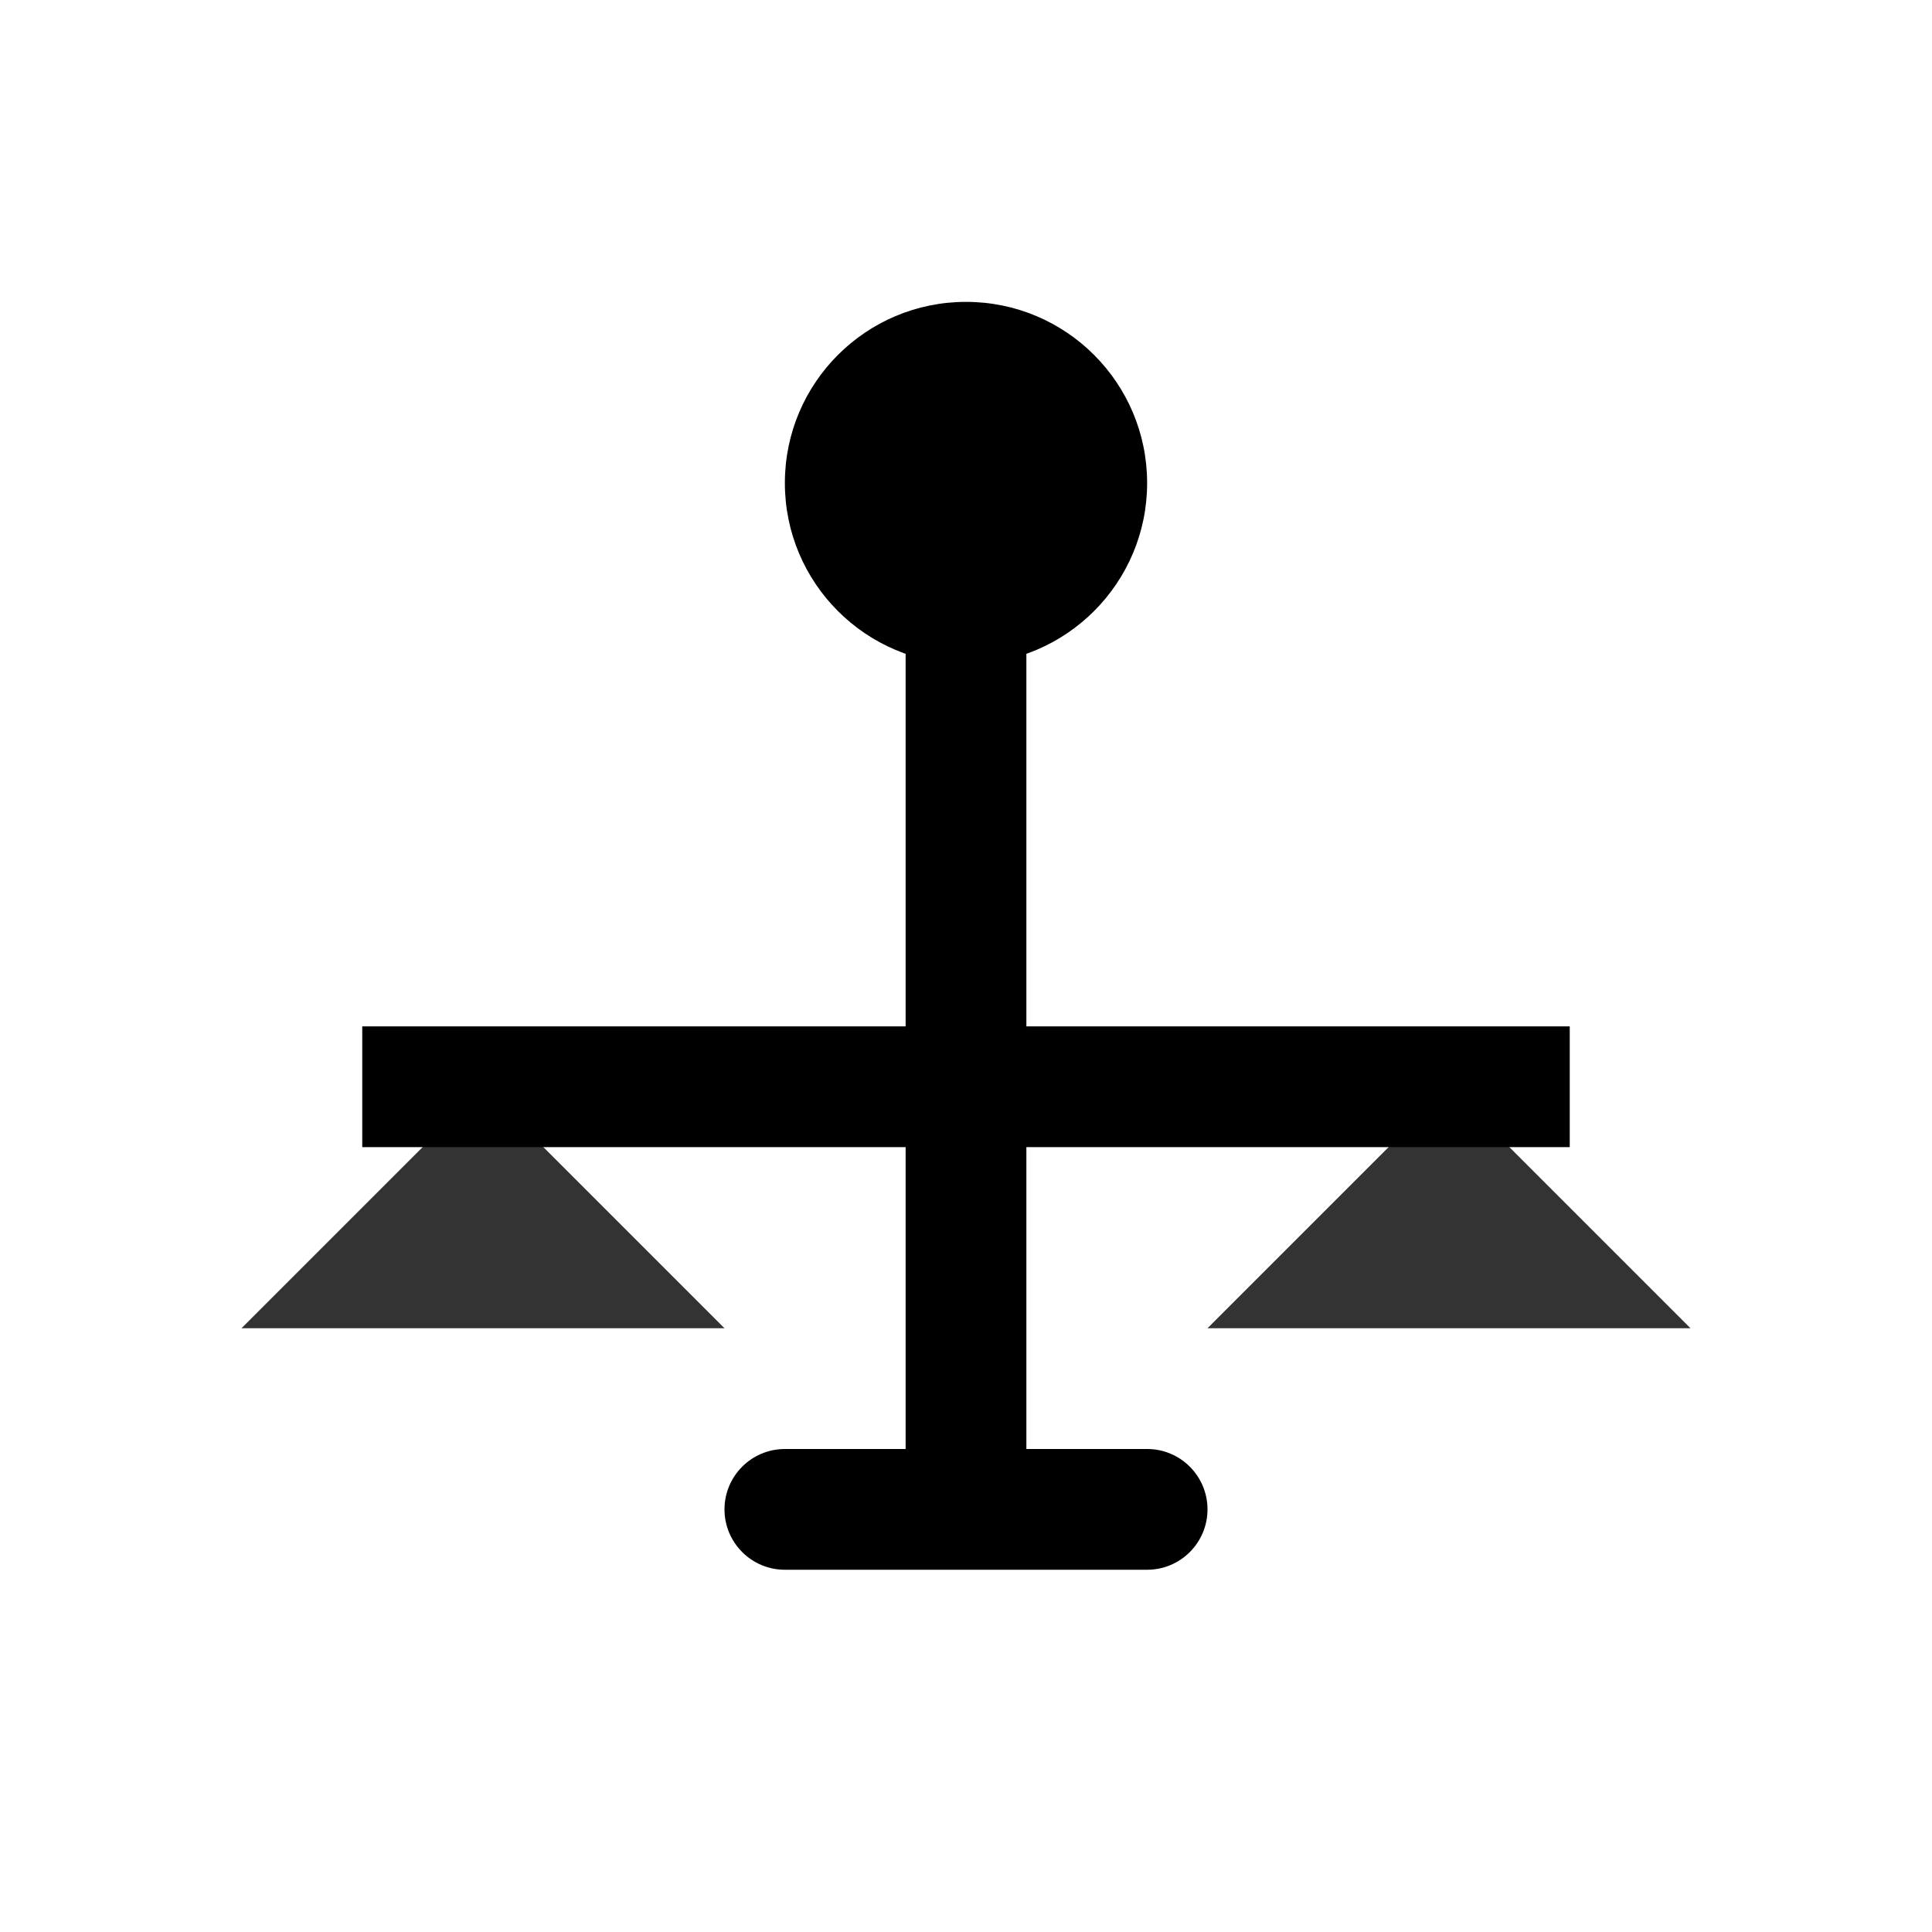
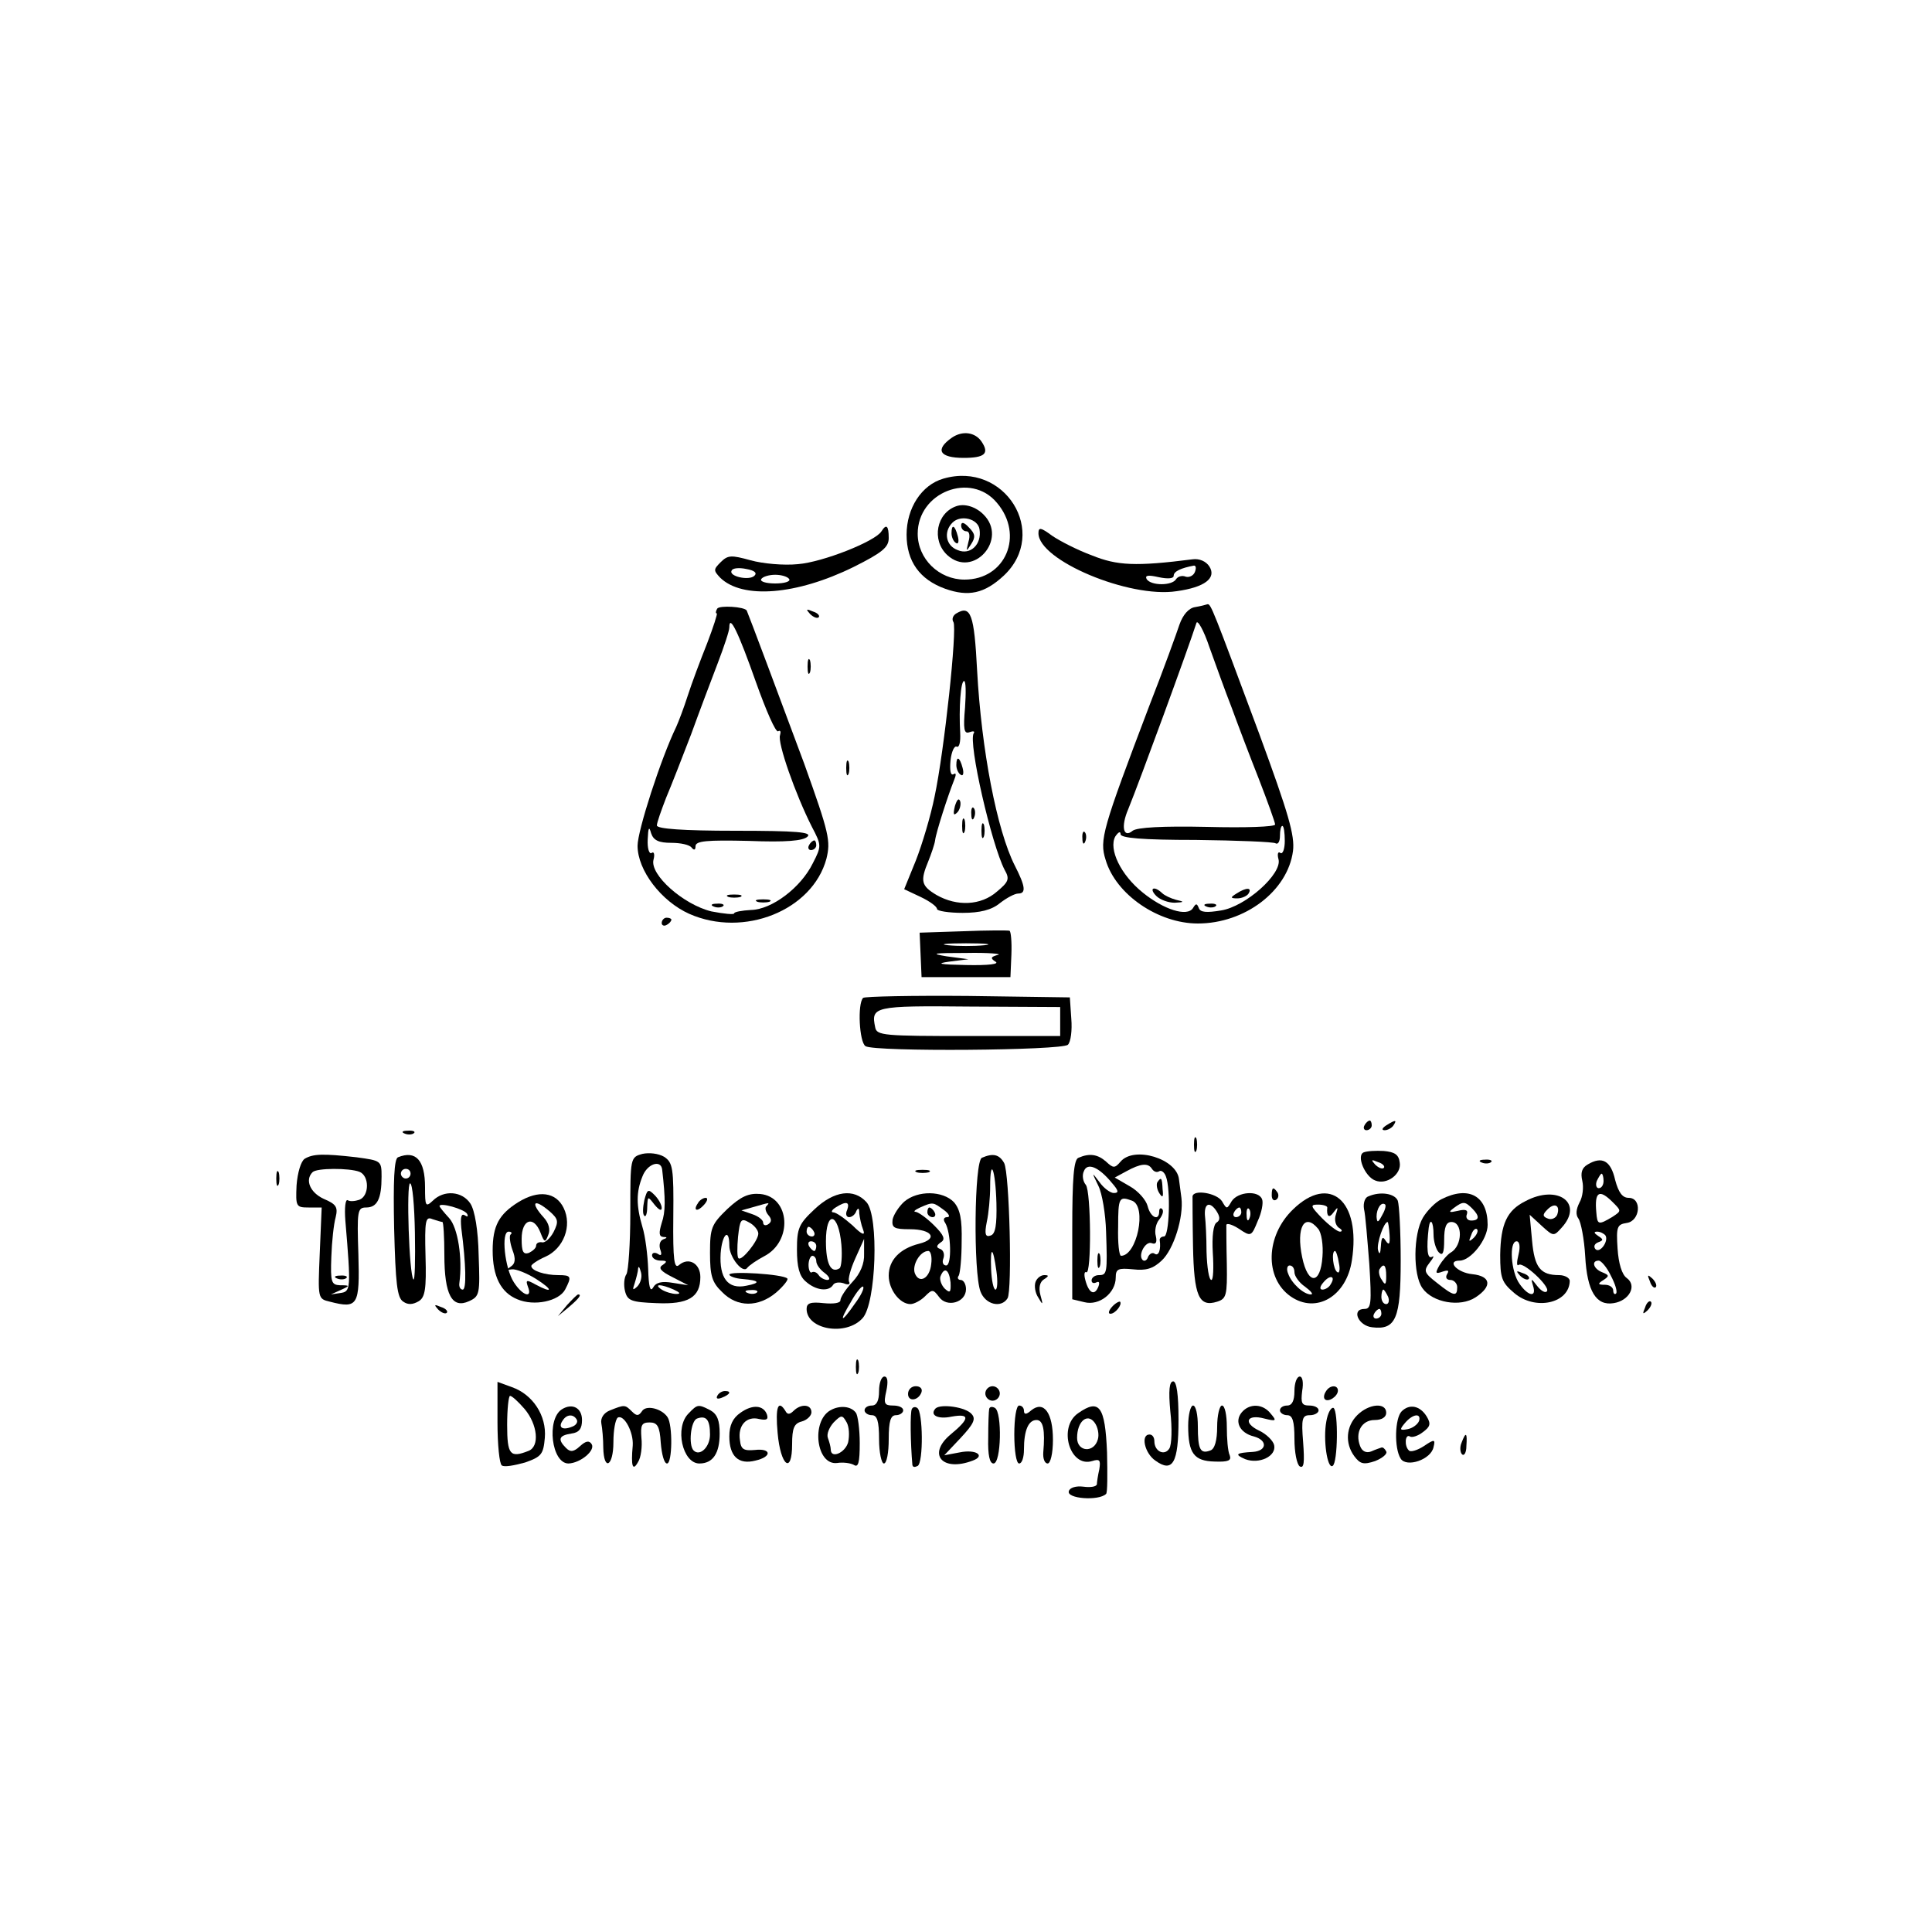
- <svg xmlns="http://www.w3.org/2000/svg" width="32" height="32" viewBox="0 0 32 32" fill="none">
-   <g id="logo">
-     <path d="M8 18 L4 22 L12 22 Z" fill="currentColor" opacity="0.8" />
-     <path d="M24 18 L20 22 L28 22 Z" fill="currentColor" opacity="0.8" />
-     <rect x="6" y="17" width="20" height="2" fill="currentColor" />
-     <rect x="15" y="10" width="2" height="14" fill="currentColor" />
-     <circle cx="16" cy="8" r="3" fill="currentColor" />
-     <rect x="12" y="24" width="8" height="2" rx="1" fill="currentColor" />
+ <svg xmlns="http://www.w3.org/2000/svg" version="1.0" width="400pt" height="400pt" viewBox="0 0 400 400" preserveAspectRatio="xMidYMid meet">
+   <g transform="translate(0,400) scale(0.1,-0.1)" fill="#000000" stroke="none">
+     <path d="M1971 3094 c-36 -25 -26 -42 24 -42 44 0 54 9 37 34 -13 19 -39 23 -61 8z" />
+     <path d="M1953 3009 c-45 -13 -76 -61 -76 -116 0 -55 27 -93 80 -112 48 -17 81 -10 121 27 95 89 2 238 -125 201z m111 -50 c57 -67 18 -159 -67 -159 -53 0 -97 43 -97 95 0 86 110 129 164 64z" />
+     <path d="M1980 2952 c-41 -14 -52 -70 -19 -101 54 -50 127 33 75 84 -16 16 -39 23 -56 17z m48 -48 c5 -31 -19 -54 -45 -43 -25 9 -30 38 -11 57 17 17 53 8 56 -14z" />
+     <path d="M1990 2912 c0 -7 5 -12 11 -12 6 0 8 -9 4 -22 -5 -21 -5 -21 6 -4 9 14 8 21 -5 34 -10 11 -16 12 -16 4z" />
+     <path d="M1970 2896 c0 -8 4 -17 9 -20 5 -4 7 3 4 14 -6 23 -13 26 -13 6z" />
+     <path d="M1825 2900 c-13 -21 -122 -64 -173 -68 -29 -3 -73 1 -98 8 -40 11 -47 11 -62 -4 -15 -15 -15 -17 -1 -32 46 -45 158 -36 276 22 60 30 73 41 73 60 0 26 -5 30 -15 14z m-263 -92 c-11 -11 -55 -1 -47 11 2 5 16 6 30 3 17 -3 23 -8 17 -14z m72 -7 c3 -5 -10 -9 -29 -9 -19 0 -32 4 -29 9 3 5 16 9 29 9 13 0 26 -4 29 -9z" />
+     <path d="M2150 2896 c0 -56 188 -135 286 -120 58 8 83 27 68 51 -7 11 -21 17 -35 15 -118 -15 -156 -13 -208 8 -30 11 -67 30 -83 41 -23 17 -28 18 -28 5z m324 -80 c-3 -8 -12 -12 -19 -10 -7 3 -16 1 -20 -5 -8 -14 -52 -14 -61 0 -4 8 3 9 25 4 19 -4 31 -3 31 3 0 9 15 16 42 21 4 0 5 -5 2 -13z" />
+     <path d="M1485 2740 c-3 -5 -4 -10 -1 -10 2 0 -7 -28 -20 -62 -14 -35 -32 -83 -40 -108 -8 -25 -19 -54 -24 -65 -32 -66 -80 -215 -80 -246 0 -51 49 -115 107 -141 113 -50 255 7 284 114 9 37 6 52 -46 197 -46 124 -116 311 -119 317 -5 8 -56 11 -61 4z m80 -152 c21 -59 41 -105 46 -102 5 3 6 -1 4 -8 -6 -15 32 -123 66 -190 20 -38 20 -40 2 -75 -25 -51 -85 -96 -128 -97 -19 -1 -35 -4 -35 -7 0 -3 -21 -1 -47 4 -58 14 -128 76 -120 107 3 11 1 18 -4 14 -5 -3 -9 10 -8 28 1 25 3 28 7 13 5 -15 16 -20 42 -20 19 0 38 -4 42 -10 5 -6 8 -5 8 3 0 11 23 13 110 11 77 -3 113 0 122 9 9 9 -21 12 -150 12 -108 0 -162 4 -162 11 0 6 9 31 19 57 11 26 34 85 52 132 17 47 42 113 55 147 13 34 24 67 24 74 0 29 19 -11 55 -113z" />
+     <path d="M1675 2250 c-3 -5 -1 -10 4 -10 6 0 11 5 11 10 0 6 -2 10 -4 10 -3 0 -8 -4 -11 -10z" />
+     <path d="M1508 2143 c6 -2 18 -2 25 0 6 3 1 5 -13 5 -14 0 -19 -2 -12 -5z" />
+     <path d="M1568 2133 c6 -2 18 -2 25 0 6 3 1 5 -13 5 -14 0 -19 -2 -12 -5z" />
+     <path d="M1478 2123 c7 -3 16 -2 19 1 4 3 -2 6 -13 5 -11 0 -14 -3 -6 -6z" />
+     <path d="M2474 2743 c-13 -2 -25 -16 -32 -36 -6 -18 -33 -93 -62 -167 -98 -258 -104 -279 -91 -320 21 -72 109 -132 191 -132 97 0 186 67 197 150 4 32 -9 77 -70 243 -96 258 -100 269 -107 268 -3 -1 -14 -4 -26 -6z m76 -208 c12 -33 37 -99 56 -147 19 -49 34 -91 34 -95 0 -5 -63 -7 -141 -5 -92 2 -145 -1 -154 -8 -19 -16 -25 8 -9 45 24 59 124 332 141 385 2 8 15 -14 27 -50 13 -36 33 -92 46 -125z m110 -276 c0 -16 -4 -28 -9 -25 -5 4 -7 -2 -4 -13 8 -30 -68 -98 -119 -106 -30 -5 -43 -4 -46 5 -4 10 -6 10 -12 0 -12 -19 -61 -3 -104 32 -46 37 -71 90 -57 116 6 9 11 12 11 5 0 -8 44 -12 156 -12 86 -1 161 -4 165 -7 5 -3 9 4 9 15 0 12 2 21 5 21 3 0 5 -14 5 -31z" />
+     <path d="M2394 2145 c8 -8 25 -14 38 -14 20 1 21 2 3 6 -11 3 -24 9 -29 14 -17 16 -28 10 -12 -6z" />
+     <path d="M2560 2150 c-13 -8 -13 -10 2 -10 9 0 20 5 23 10 8 13 -5 13 -25 0z" />
+     <path d="M2498 2123 c7 -3 16 -2 19 1 4 3 -2 6 -13 5 -11 0 -14 -3 -6 -6z" />
+     <path d="M1677 2729 c7 -7 15 -10 18 -7 3 3 -2 9 -12 12 -14 6 -15 5 -6 -5z" />
+     <path d="M1980 2730 c-7 -4 -10 -12 -6 -18 8 -14 -19 -267 -39 -361 -8 -40 -26 -100 -39 -133 l-24 -59 34 -16 c19 -9 34 -20 34 -25 0 -4 24 -8 53 -8 36 0 60 6 77 20 14 11 31 20 38 20 17 0 15 15 -7 58 -37 73 -69 239 -78 404 -6 116 -13 136 -43 118z m18 -195 c-4 -45 -2 -55 9 -51 8 3 12 2 9 -2 -12 -19 37 -231 64 -283 11 -19 8 -25 -16 -45 -33 -29 -83 -31 -125 -7 -32 19 -34 29 -17 70 6 15 13 35 14 43 2 17 27 94 39 124 5 12 5 17 -1 13 -6 -3 -8 8 -6 29 2 18 8 31 13 28 5 -2 8 10 7 28 -3 52 1 108 8 108 4 0 4 -25 2 -55z" />
+     <path d="M1980 2416 c0 -8 4 -17 9 -20 5 -4 7 3 4 14 -6 23 -13 26 -13 6z" />
+     <path d="M1977 2331 c-4 -17 -3 -21 5 -13 5 5 8 16 6 23 -3 8 -7 3 -11 -10z" />
+     <path d="M2011 2314 c0 -11 3 -14 6 -6 3 7 2 16 -1 19 -3 4 -6 -2 -5 -13z" />
+     <path d="M1992 2290 c0 -14 2 -19 5 -12 2 6 2 18 0 25 -3 6 -5 1 -5 -13z" />
+     <path d="M2032 2280 c0 -14 2 -19 5 -12 2 6 2 18 0 25 -3 6 -5 1 -5 -13z" />
+     <path d="M1672 2620 c0 -14 2 -19 5 -12 2 6 2 18 0 25 -3 6 -5 1 -5 -13z" />
+     <path d="M1752 2410 c0 -14 2 -19 5 -12 2 6 2 18 0 25 -3 6 -5 1 -5 -13z" />
+     <path d="M2241 2264 c0 -11 3 -14 6 -6 3 7 2 16 -1 19 -3 4 -6 -2 -5 -13z" />
+     <path d="M1370 2089 c0 -5 5 -7 10 -4 6 3 10 8 10 11 0 2 -4 4 -10 4 -5 0 -10 -5 -10 -11z" />
+     <path d="M1995 2072 l-91 -3 2 -46 2 -46 92 0 92 0 2 47 c1 26 -1 48 -4 49 -3 1 -46 1 -95 -1z m43 -29 c-21 -2 -55 -2 -75 0 -21 2 -4 4 37 4 41 0 58 -2 38 -4z m28 -20 c-15 -4 -16 -7 -5 -14 9 -5 -14 -8 -61 -7 -54 1 -64 3 -35 7 l40 5 -45 6 c-36 6 -27 7 40 7 47 1 76 -2 66 -4z" />
+     <path d="M1787 1934 c-12 -12 -8 -92 5 -100 19 -12 407 -9 419 3 6 6 9 30 7 54 l-3 44 -211 3 c-115 1 -213 -1 -217 -4z m408 -49 l0 -30 -190 0 c-175 0 -190 1 -193 18 -9 43 -3 45 195 43 l188 -1 0 -30z" />
+     <path d="M2825 1670 c-3 -5 -1 -10 4 -10 6 0 11 5 11 10 0 6 -2 10 -4 10 -3 0 -8 -4 -11 -10z" />
+     <path d="M2870 1670 c-9 -6 -10 -10 -3 -10 6 0 15 5 18 10 8 12 4 12 -15 0z" />
+     <path d="M838 1653 c7 -3 16 -2 19 1 4 3 -2 6 -13 5 -11 0 -14 -3 -6 -6z" />
+     <path d="M2472 1630 c0 -14 2 -19 5 -12 2 6 2 18 0 25 -3 6 -5 1 -5 -13z" />
+     <path d="M1330 1611 c-25 -7 -25 -8 -25 -122 0 -63 -4 -120 -8 -127 -5 -7 -6 -23 -3 -35 5 -20 13 -23 65 -25 66 -3 91 12 91 54 0 28 -24 42 -44 25 -10 -9 -13 9 -12 100 1 101 -1 112 -19 124 -12 7 -31 9 -45 6z m41 -33 c7 -61 7 -87 -1 -110 -6 -20 -6 -28 3 -29 9 0 9 -2 0 -5 -7 -3 -9 -12 -6 -21 4 -11 2 -14 -5 -9 -7 4 -12 2 -12 -3 0 -6 8 -11 18 -11 13 0 14 -2 4 -9 -10 -6 -4 -13 20 -25 l33 -17 -32 5 c-23 4 -35 1 -41 -10 -6 -10 -9 3 -10 38 -1 29 -6 69 -12 88 -13 44 -13 72 0 104 10 27 39 36 41 14z m-52 -242 c-9 -8 -10 -7 -5 7 3 10 7 24 7 30 1 7 3 4 6 -7 3 -10 -1 -23 -8 -30z m76 -6 c13 -6 15 -9 5 -9 -8 0 -22 4 -30 9 -18 12 -2 12 25 0z" />
+     <path d="M1334 1515 c-3 -14 -4 -29 0 -32 3 -4 6 5 6 18 1 23 1 23 15 5 9 -11 15 -14 15 -7 0 7 -7 19 -15 27 -13 13 -15 12 -21 -11z" />
+     <path d="M2823 1614 c-15 -7 3 -50 24 -58 24 -10 55 13 51 37 -2 17 -11 22 -33 24 -16 1 -35 0 -42 -3z m42 -32 c-3 -3 -11 0 -18 7 -9 10 -8 11 6 5 10 -3 15 -9 12 -12z" />
+     <path d="M631 1601 c-8 -5 -15 -29 -17 -55 -2 -44 -1 -46 25 -46 l27 0 -4 -95 c-4 -94 -4 -94 21 -100 58 -15 62 -8 59 98 -3 90 -2 97 16 97 23 0 32 18 32 64 0 33 -1 33 -52 40 -70 8 -90 7 -107 -3z m113 -27 c21 -8 21 -50 0 -58 -9 -3 -19 -4 -24 -1 -5 3 -7 -16 -5 -42 12 -142 11 -147 -10 -150 l-20 -3 20 9 c20 9 20 10 -1 10 -18 1 -20 6 -18 59 1 31 5 68 9 82 5 21 1 27 -25 38 -28 13 -39 39 -23 55 8 9 76 9 97 1z" />
+     <path d="M698 1353 c7 -3 16 -2 19 1 4 3 -2 6 -13 5 -11 0 -14 -3 -6 -6z" />
+     <path d="M824 1604 c-8 -3 -10 -49 -8 -147 3 -114 6 -144 19 -152 10 -7 20 -6 32 1 13 8 16 25 14 93 -2 74 0 83 14 77 9 -3 19 -6 21 -6 2 0 4 -31 4 -68 0 -83 16 -112 51 -96 22 10 23 15 20 95 -1 52 -8 93 -17 107 -17 26 -55 29 -78 6 -15 -14 -16 -11 -16 28 0 56 -19 77 -56 62z m26 -34 c0 -5 -4 -10 -10 -10 -5 0 -10 5 -10 10 0 6 5 10 10 10 6 0 10 -4 10 -10z m9 -122 c1 -56 0 -100 -3 -97 -9 9 -15 199 -7 199 5 0 9 -46 10 -102z m108 39 c3 -6 1 -7 -5 -3 -7 4 -9 -4 -7 -26 10 -77 11 -128 3 -128 -5 0 -8 6 -7 13 7 52 -3 115 -21 135 -11 12 -20 23 -20 25 0 8 51 -6 57 -16z" />
+     <path d="M2033 1603 c-16 -6 -18 -238 -3 -277 10 -27 43 -35 56 -14 10 16 4 259 -7 280 -10 18 -23 21 -46 11z m30 -94 c1 -45 -2 -64 -12 -67 -11 -4 -13 3 -8 28 4 18 7 51 7 73 0 64 11 36 13 -34z m0 -141 c3 -21 2 -38 -2 -38 -4 0 -8 19 -9 42 -2 50 4 47 11 -4z" />
+     <path d="M2233 1603 c-10 -3 -13 -43 -13 -149 l0 -144 25 -6 c31 -8 65 19 65 51 0 18 5 20 36 17 26 -3 41 1 59 18 25 23 46 90 41 130 -2 14 -4 31 -5 38 -4 43 -93 70 -121 37 -12 -14 -15 -14 -30 0 -17 15 -34 18 -57 8z m69 -52 c14 -16 15 -21 4 -21 -7 0 -21 10 -30 23 -16 21 -16 21 -2 -8 8 -16 15 -59 16 -95 3 -86 2 -90 -15 -90 -8 0 -15 -5 -15 -11 0 -5 4 -7 10 -4 6 3 7 -1 4 -9 -8 -20 -20 -13 -27 14 -3 11 -2 18 2 16 11 -7 10 168 -1 181 -6 7 -8 20 -4 28 7 19 31 9 58 -24z m83 29 c4 -6 10 -8 15 -5 4 3 11 -2 14 -11 10 -26 7 -124 -4 -124 -5 0 -9 -3 -9 -7 3 -20 -2 -34 -10 -29 -5 4 -11 0 -14 -6 -2 -7 -7 -10 -11 -7 -11 10 6 41 19 35 8 -3 11 2 8 15 -3 10 0 26 7 34 7 9 10 18 6 22 -3 3 -6 1 -6 -5 0 -21 -18 -13 -24 11 -3 12 -19 31 -37 41 l-31 18 24 13 c29 16 45 18 53 5z m-41 -66 c31 -12 10 -114 -23 -114 -4 0 -7 27 -6 60 0 61 2 64 29 54z" />
+     <path d="M2272 1390 c0 -14 2 -19 5 -12 2 6 2 18 0 25 -3 6 -5 1 -5 -13z" />
+     <path d="M2396 1552 c-2 -4 -1 -14 4 -22 7 -11 9 -9 7 8 -1 24 -3 26 -11 14z" />
+     <path d="M3068 1593 c7 -3 16 -2 19 1 4 3 -2 6 -13 5 -11 0 -14 -3 -6 -6z" />
+     <path d="M3287 1589 c-12 -7 -15 -17 -11 -34 3 -13 1 -33 -6 -45 -7 -14 -8 -25 -2 -33 5 -7 12 -42 14 -78 4 -73 23 -103 59 -97 32 5 49 36 27 52 -10 7 -17 30 -19 61 -3 45 -1 50 19 53 28 4 32 52 4 52 -13 0 -21 11 -28 37 -9 40 -27 50 -57 32z m33 -34 c0 -8 -4 -15 -10 -15 -5 0 -7 7 -4 15 4 8 8 15 10 15 2 0 4 -7 4 -15z m19 -44 c18 -18 18 -18 0 -30 -30 -18 -32 -17 -34 9 -4 43 6 49 34 21z m-15 -69 c7 -12 -12 -38 -21 -28 -4 5 -2 11 6 14 11 4 11 6 0 13 -9 6 -10 9 -2 9 6 0 14 -4 17 -8z m11 -83 c9 -17 14 -33 11 -37 -3 -3 -6 0 -6 6 0 7 -8 12 -17 12 -15 0 -16 2 -3 10 12 8 12 10 -3 16 -18 7 -23 24 -7 24 5 0 17 -14 25 -31z" />
+     <path d="M572 1560 c0 -14 2 -19 5 -12 2 6 2 18 0 25 -3 6 -5 1 -5 -13z" />
+     <path d="M1898 1573 c6 -2 18 -2 25 0 6 3 1 5 -13 5 -14 0 -19 -2 -12 -5z" />
+     <path d="M2633 1525 c0 -8 4 -12 9 -9 5 3 6 10 3 15 -9 13 -12 11 -12 -6z" />
+     <path d="M1073 1511 c-40 -25 -53 -49 -53 -100 0 -54 17 -87 51 -101 35 -15 86 -4 99 20 14 27 13 30 -14 30 -28 0 -56 9 -56 19 0 3 13 12 29 19 38 17 56 64 38 101 -16 33 -52 38 -94 12z m65 -19 c18 -16 19 -21 8 -43 -7 -13 -18 -23 -24 -21 -7 1 -12 -2 -12 -7 0 -5 -7 -11 -15 -15 -12 -4 -15 3 -15 29 0 41 25 49 39 13 8 -21 10 -21 16 -5 5 11 1 25 -9 36 -29 32 -21 41 12 13z m-81 -48 c-3 -3 -1 -18 4 -32 7 -18 6 -28 -3 -34 -10 -7 -10 -8 2 -6 8 1 31 -8 50 -20 36 -23 35 -31 -2 -11 -18 10 -20 9 -15 -5 10 -25 -11 -19 -29 9 -19 29 -27 105 -11 105 6 0 8 -3 4 -6z" />
+     <path d="M1506 1497 c-33 -32 -36 -39 -36 -91 0 -47 4 -61 25 -81 31 -32 75 -32 112 -1 15 13 26 27 23 29 -8 9 -120 16 -120 8 0 -3 12 -8 27 -9 36 -3 39 -8 8 -14 -38 -8 -56 16 -53 67 3 40 18 54 18 16 0 -24 28 -59 37 -46 5 6 20 16 35 24 60 31 54 123 -8 129 -24 2 -40 -5 -68 -31z m81 6 c-4 -3 -2 -12 4 -19 7 -8 7 -14 -1 -19 -5 -3 -10 -2 -10 4 0 5 -10 13 -22 17 l-23 8 25 7 c35 10 34 10 27 2z m-17 -57 c0 -15 -35 -58 -41 -51 -3 2 -3 22 -1 44 4 36 6 40 23 30 10 -5 19 -16 19 -23z m-3 -122 c-3 -3 -12 -4 -19 -1 -8 3 -5 6 6 6 11 1 17 -2 13 -5z" />
+     <path d="M1686 1496 c-32 -30 -36 -39 -36 -83 0 -36 5 -55 18 -66 21 -19 48 -22 57 -7 3 5 13 6 22 3 9 -4 14 -2 11 3 -3 5 3 27 13 49 l18 40 0 -31 c1 -20 -8 -41 -24 -58 -14 -15 -25 -32 -25 -38 0 -6 -14 -8 -35 -6 -27 3 -35 0 -35 -12 0 -43 82 -57 116 -19 28 31 34 211 8 240 -26 29 -67 24 -108 -15z m68 -1 c-4 -8 -2 -15 4 -15 6 0 13 6 15 13 4 7 6 6 6 -5 1 -9 4 -24 8 -34 5 -13 -2 -11 -22 9 -17 15 -34 27 -40 27 -5 0 -3 5 5 10 22 14 30 12 24 -5z m-12 -72 c2 -24 0 -47 -4 -49 -18 -11 -28 10 -28 56 0 65 26 60 32 -7z m-57 27 c3 -5 1 -10 -4 -10 -6 0 -11 5 -11 10 0 6 2 10 4 10 3 0 8 -4 11 -10z m5 -30 c0 -5 -2 -10 -4 -10 -3 0 -8 5 -11 10 -3 6 -1 10 4 10 6 0 11 -4 11 -10z m0 -31 c0 -7 8 -18 18 -25 9 -7 12 -14 5 -14 -6 0 -15 5 -18 10 -4 6 -10 8 -14 6 -3 -3 -7 4 -7 15 0 10 4 19 8 19 4 0 8 -5 8 -11z m80 -88 c-29 -42 -34 -39 -8 4 11 20 23 34 25 31 3 -3 -5 -19 -17 -35z" />
+     <path d="M1872 1512 c-11 -10 -22 -27 -24 -37 -2 -17 3 -20 36 -20 46 0 59 -20 19 -30 -40 -10 -63 -34 -63 -66 0 -29 23 -59 45 -59 7 0 21 7 30 16 15 15 17 15 29 -1 16 -23 56 -12 56 16 0 10 -5 19 -11 19 -5 0 -8 4 -4 9 3 6 6 37 6 71 1 45 -3 66 -16 81 -23 24 -75 25 -103 1z m82 -17 c11 -8 14 -15 7 -15 -7 0 -9 -5 -4 -12 12 -20 14 -88 2 -88 -6 0 -9 6 -6 14 3 8 1 17 -6 20 -9 3 -9 7 1 14 10 6 6 15 -14 35 -15 15 -32 27 -38 28 -6 0 -2 4 9 9 27 12 27 11 49 -5z m-26 -112 c-3 -30 -25 -42 -34 -19 -6 17 11 46 28 46 5 0 8 -12 6 -27z m40 -38 c1 -21 -1 -23 -12 -13 -7 7 -11 19 -9 25 8 21 18 15 21 -12z" />
+     <path d="M1920 1490 c0 -5 5 -10 11 -10 5 0 7 5 4 10 -3 6 -8 10 -11 10 -2 0 -4 -4 -4 -10z" />
+     <path d="M2469 1523 c0 -5 0 -51 1 -103 2 -103 12 -127 50 -115 19 6 21 13 20 78 -1 40 -1 76 -1 81 1 4 12 1 26 -8 25 -17 26 -16 39 16 8 17 12 38 9 45 -7 19 -50 16 -63 -4 -10 -17 -10 -17 -20 0 -11 17 -59 25 -61 10z m50 -54 c-7 -4 -10 -29 -8 -63 2 -31 1 -56 -3 -56 -5 0 -9 26 -10 58 0 31 -2 64 -3 72 -3 27 8 34 22 15 9 -13 10 -21 2 -26z m51 21 c0 -5 -5 -10 -11 -10 -5 0 -7 5 -4 10 3 6 8 10 11 10 2 0 4 -4 4 -10z m17 -12 c-3 -8 -6 -5 -6 6 -1 11 2 17 5 13 3 -3 4 -12 1 -19z" />
+     <path d="M2677 1496 c-57 -55 -59 -142 -5 -180 53 -37 116 0 127 75 19 123 -46 179 -122 105z m71 4 c-2 -19 4 -23 13 -10 9 12 10 12 5 -4 -4 -11 -1 -23 6 -28 7 -4 8 -8 2 -8 -5 0 -22 13 -37 28 -24 25 -25 28 -8 28 11 0 19 -3 19 -6z m-19 -44 c7 -8 11 -34 9 -58 -4 -58 -30 -59 -42 -1 -13 62 5 93 33 59z m43 -71 c3 -13 1 -22 -3 -19 -9 5 -13 44 -5 44 2 0 6 -11 8 -25z m-92 -19 c0 -8 10 -22 22 -30 12 -9 18 -16 12 -16 -15 0 -40 23 -47 43 -4 9 -2 17 3 17 6 0 10 -6 10 -14z m75 -25 c-3 -6 -11 -11 -17 -11 -6 0 -6 6 2 15 14 17 26 13 15 -4z" />
+     <path d="M2833 1523 c-7 -2 -11 -14 -9 -26 3 -12 7 -64 11 -114 5 -81 4 -93 -10 -93 -28 0 -13 -35 16 -38 49 -6 59 18 59 138 0 60 -3 115 -6 124 -6 15 -36 20 -61 9z m28 -40 c-8 -15 -10 -15 -11 -2 0 17 10 32 18 25 2 -3 -1 -13 -7 -23z m16 -40 c1 -19 -1 -22 -8 -12 -6 10 -9 8 -10 -11 -1 -16 -3 -19 -6 -8 -3 14 12 58 20 58 1 0 3 -12 4 -27z m-7 -85 c0 -18 -2 -20 -9 -8 -6 8 -7 18 -5 22 9 14 14 9 14 -14z m4 -43 c3 -8 1 -15 -4 -15 -6 0 -10 7 -10 15 0 8 2 15 4 15 2 0 6 -7 10 -15z m-14 -35 c0 -5 -5 -10 -11 -10 -5 0 -7 5 -4 10 3 6 8 10 11 10 2 0 4 -4 4 -10z" />
+     <path d="M2984 1517 c-12 -6 -29 -23 -38 -38 -20 -34 -21 -118 -1 -146 21 -30 78 -40 110 -19 35 23 32 44 -7 48 -31 3 -54 28 -26 28 23 0 58 44 58 74 0 60 -39 82 -96 53z m64 -19 c16 -16 15 -25 -2 -25 -8 0 -12 6 -9 13 3 9 -3 11 -19 7 -18 -4 -20 -3 -8 6 19 14 23 14 38 -1z m-80 -54 c0 -14 5 -31 11 -37 8 -8 11 -1 11 26 0 26 4 37 15 37 24 0 23 -49 -1 -63 -7 -4 -18 -17 -24 -27 -9 -16 -8 -18 6 -13 12 4 15 3 10 -5 -4 -7 -1 -12 7 -12 7 0 14 -7 14 -15 0 -20 -7 -19 -42 9 -27 21 -28 25 -15 42 8 10 10 15 5 12 -10 -6 -12 17 -7 60 3 22 10 13 10 -14z m83 -7 c-10 -9 -11 -8 -5 6 3 10 9 15 12 12 3 -3 0 -11 -7 -18z" />
+     <path d="M3158 1513 c-38 -19 -51 -47 -52 -111 0 -48 3 -57 29 -79 43 -37 114 -22 115 25 0 6 -10 12 -22 12 -39 0 -51 16 -56 71 l-5 54 25 -23 c24 -22 25 -22 41 -4 47 51 -8 91 -75 55z m66 -28 c-3 -7 -12 -11 -19 -8 -11 4 -12 8 -2 18 15 16 28 10 21 -10z m-80 -82 c-4 -16 -4 -25 0 -22 9 8 65 -44 59 -54 -3 -5 -12 0 -20 10 -13 17 -14 17 -9 1 8 -25 -10 -22 -28 4 -18 25 -22 88 -6 88 6 0 8 -11 4 -27z" />
+     <path d="M3147 1359 c7 -7 15 -10 18 -7 3 3 -2 9 -12 12 -14 6 -15 5 -6 -5z" />
+     <path d="M1445 1509 c-11 -16 -1 -19 13 -3 7 8 8 14 3 14 -5 0 -13 -5 -16 -11z" />
+     <path d="M2144 1346 c-3 -8 -1 -23 6 -33 9 -16 10 -15 4 6 -4 15 -1 27 7 32 11 7 11 9 1 9 -7 0 -15 -6 -18 -14z" />
+     <path d="M3416 1347 c3 -10 9 -15 12 -12 3 3 0 11 -7 18 -10 9 -11 8 -5 -6z" />
+     <path d="M1174 1298 l-19 -23 23 19 c21 18 27 26 19 26 -2 0 -12 -10 -23 -22z" />
+     <path d="M2302 1294 c-7 -8 -8 -14 -3 -14 10 0 25 19 20 25 -2 1 -10 -3 -17 -11z" />
+     <path d="M3406 1293 c-6 -14 -5 -15 5 -6 7 7 10 15 7 18 -3 3 -9 -2 -12 -12z" />
+     <path d="M907 1289 c7 -7 15 -10 18 -7 3 3 -2 9 -12 12 -14 6 -15 5 -6 -5z" />
+     <path d="M1772 1170 c0 -14 2 -19 5 -12 2 6 2 18 0 25 -3 6 -5 1 -5 -13z" />
+     <path d="M1820 1120 c0 -20 -5 -30 -15 -30 -8 0 -15 -4 -15 -10 0 -5 7 -10 15 -10 11 0 15 -12 15 -50 0 -27 5 -50 10 -50 6 0 10 23 10 50 0 38 4 50 15 50 8 0 15 5 15 10 0 6 -9 10 -21 10 -18 0 -20 4 -14 30 4 19 3 30 -4 30 -6 0 -11 -13 -11 -30z" />
+     <path d="M2680 1120 c0 -20 -5 -30 -15 -30 -8 0 -15 -4 -15 -10 0 -5 7 -10 15 -10 11 0 15 -12 15 -49 0 -28 5 -53 11 -57 9 -5 10 9 7 50 -4 49 -2 56 14 56 10 0 18 5 18 10 0 6 -9 10 -19 10 -16 0 -18 5 -15 30 3 17 1 30 -5 30 -6 0 -11 -13 -11 -30z" />
+     <path d="M1030 1055 c0 -46 4 -86 9 -89 5 -4 26 0 48 6 34 12 38 17 41 51 4 46 -25 90 -68 105 l-30 11 0 -84z m56 28 c27 -32 32 -78 8 -87 -38 -15 -44 -8 -44 54 0 33 3 60 6 60 4 0 17 -12 30 -27z" />
+     <path d="M2423 1078 c4 -35 3 -69 -2 -77 -10 -16 -31 -6 -31 15 0 8 -4 14 -10 14 -19 0 -10 -39 12 -54 36 -26 48 -5 48 85 0 52 -4 79 -11 79 -8 0 -10 -19 -6 -62z" />
+     <path d="M1880 1114 c0 -17 22 -14 28 4 2 7 -3 12 -12 12 -9 0 -16 -7 -16 -16z" />
+     <path d="M2040 1115 c0 -8 7 -15 15 -15 8 0 15 7 15 15 0 8 -7 15 -15 15 -8 0 -15 -7 -15 -15z" />
+     <path d="M2745 1119 c-4 -6 -5 -13 -2 -16 7 -7 27 6 27 18 0 12 -17 12 -25 -2z" />
+     <path d="M1485 1110 c-3 -6 1 -7 9 -4 18 7 21 14 7 14 -6 0 -13 -4 -16 -10z" />
+     <path d="M1163 1082 c-32 -21 -21 -112 14 -112 25 1 56 27 48 40 -5 8 -12 7 -24 -4 -13 -12 -20 -13 -29 -4 -18 18 -15 26 11 30 16 2 22 10 22 28 0 25 -20 36 -42 22z m31 -21 c3 -5 -1 -12 -10 -15 -20 -8 -29 -1 -19 13 8 13 22 14 29 2z" />
+     <path d="M1263 1080 c-13 -5 -20 -16 -18 -27 2 -10 4 -33 4 -50 1 -50 21 -39 21 11 0 25 4 47 9 51 13 7 33 -30 31 -58 -4 -43 0 -54 11 -34 6 9 9 32 7 50 -2 26 0 32 17 32 16 0 21 -8 23 -42 2 -24 7 -43 13 -43 11 0 12 80 1 96 -12 18 -45 26 -53 12 -7 -10 -11 -10 -21 0 -14 14 -15 14 -45 2z" />
+     <path d="M1426 1074 c-30 -29 -13 -104 22 -104 28 0 42 21 42 62 0 27 -5 40 -19 48 -25 13 -27 13 -45 -6z m44 -44 c0 -26 -21 -46 -34 -33 -11 11 -6 61 7 66 19 7 27 -2 27 -33z" />
+     <path d="M1533 1075 c-16 -11 -23 -26 -23 -49 0 -41 19 -59 54 -50 35 8 33 26 -1 22 -23 -2 -29 1 -31 20 -5 31 14 51 40 44 15 -3 19 -1 16 9 -7 20 -30 22 -55 4z" />
+     <path d="M1610 1033 c6 -68 30 -87 30 -23 0 33 4 43 20 47 11 3 20 12 20 19 0 17 -22 18 -37 3 -8 -8 -13 -8 -17 0 -15 24 -21 8 -16 -46z" />
+     <path d="M1719 1080 c-40 -23 -29 -114 14 -109 12 2 28 0 35 -4 9 -6 12 5 12 45 0 29 -4 58 -8 63 -10 14 -34 16 -53 5z m37 -66 c-6 -22 -36 -35 -36 -15 0 5 -3 16 -6 24 -3 8 3 22 12 32 16 16 18 16 27 0 5 -9 6 -27 3 -41z" />
+     <path d="M1888 1083 c-4 -6 -3 -71 1 -116 1 -5 5 -5 11 -2 12 7 11 113 -1 120 -4 3 -9 2 -11 -2z" />
+     <path d="M1937 1084 c-13 -14 5 -23 33 -17 39 7 38 -4 -2 -37 -49 -41 -17 -78 46 -54 27 10 7 24 -27 17 l-32 -6 34 36 c26 28 32 39 23 49 -12 15 -64 22 -75 12z" />
+     <path d="M2048 1083 c-1 -4 -2 -32 -2 -60 -1 -36 3 -53 11 -53 16 0 18 106 3 115 -5 3 -11 3 -12 -2z" />
+     <path d="M2100 1030 c0 -33 4 -60 10 -60 6 0 10 13 10 29 0 39 9 61 26 61 14 0 18 -21 14 -67 -1 -13 3 -23 9 -23 6 0 11 21 11 49 0 56 -19 82 -45 61 -10 -9 -15 -9 -15 -1 0 6 -4 11 -10 11 -6 0 -10 -27 -10 -60z" />
+     <path d="M2232 1074 c-42 -29 -17 -113 29 -99 16 5 18 2 15 -17 -3 -13 -5 -27 -5 -31 -1 -5 -13 -7 -28 -5 -15 2 -28 -2 -30 -9 -6 -16 62 -21 77 -6 3 2 3 41 2 86 -4 96 -16 112 -60 81z m41 -54 c-8 -29 -43 -26 -43 3 0 34 21 52 36 32 7 -9 10 -25 7 -35z" />
+     <path d="M2460 1048 c0 -57 12 -73 55 -74 28 -1 35 2 31 13 -4 8 -6 35 -6 59 0 24 -4 44 -10 44 -5 0 -10 -20 -10 -44 0 -28 -5 -46 -14 -49 -21 -8 -26 2 -26 50 0 24 -4 43 -10 43 -5 0 -10 -19 -10 -42z" />
+     <path d="M2571 1076 c-16 -19 -4 -43 25 -50 29 -8 27 -30 -2 -32 -35 -2 -39 -5 -16 -15 29 -11 65 6 60 29 -2 9 -16 23 -31 30 -34 16 -26 35 11 25 24 -6 26 -5 13 10 -16 21 -44 22 -60 3z" />
+     <path d="M2746 1057 c-7 -37 2 -99 13 -92 11 6 12 113 2 120 -5 2 -12 -10 -15 -28z" />
+     <path d="M2810 1070 c-23 -23 -26 -58 -6 -85 12 -16 19 -18 43 -10 15 6 26 15 23 20 -3 6 -7 9 -10 8 -3 -1 -12 -4 -21 -8 -10 -4 -19 0 -23 11 -11 28 3 54 30 54 15 0 24 6 24 15 0 22 -36 19 -60 -5z" />
+     <path d="M2902 1078 c-14 -14 -16 -76 -2 -98 12 -19 63 -2 68 24 4 16 2 17 -20 2 -14 -9 -28 -13 -31 -9 -10 9 -8 35 2 29 4 -3 17 1 27 9 15 11 17 17 8 32 -14 23 -36 27 -52 11z m36 -20 c-3 -7 -13 -15 -24 -17 -16 -3 -17 -1 -5 13 16 19 34 21 29 4z" />
+     <path d="M3026 1013 c-4 -9 -3 -20 1 -24 4 -4 9 3 9 17 2 28 -1 31 -10 7z" />
  </g>
</svg>
